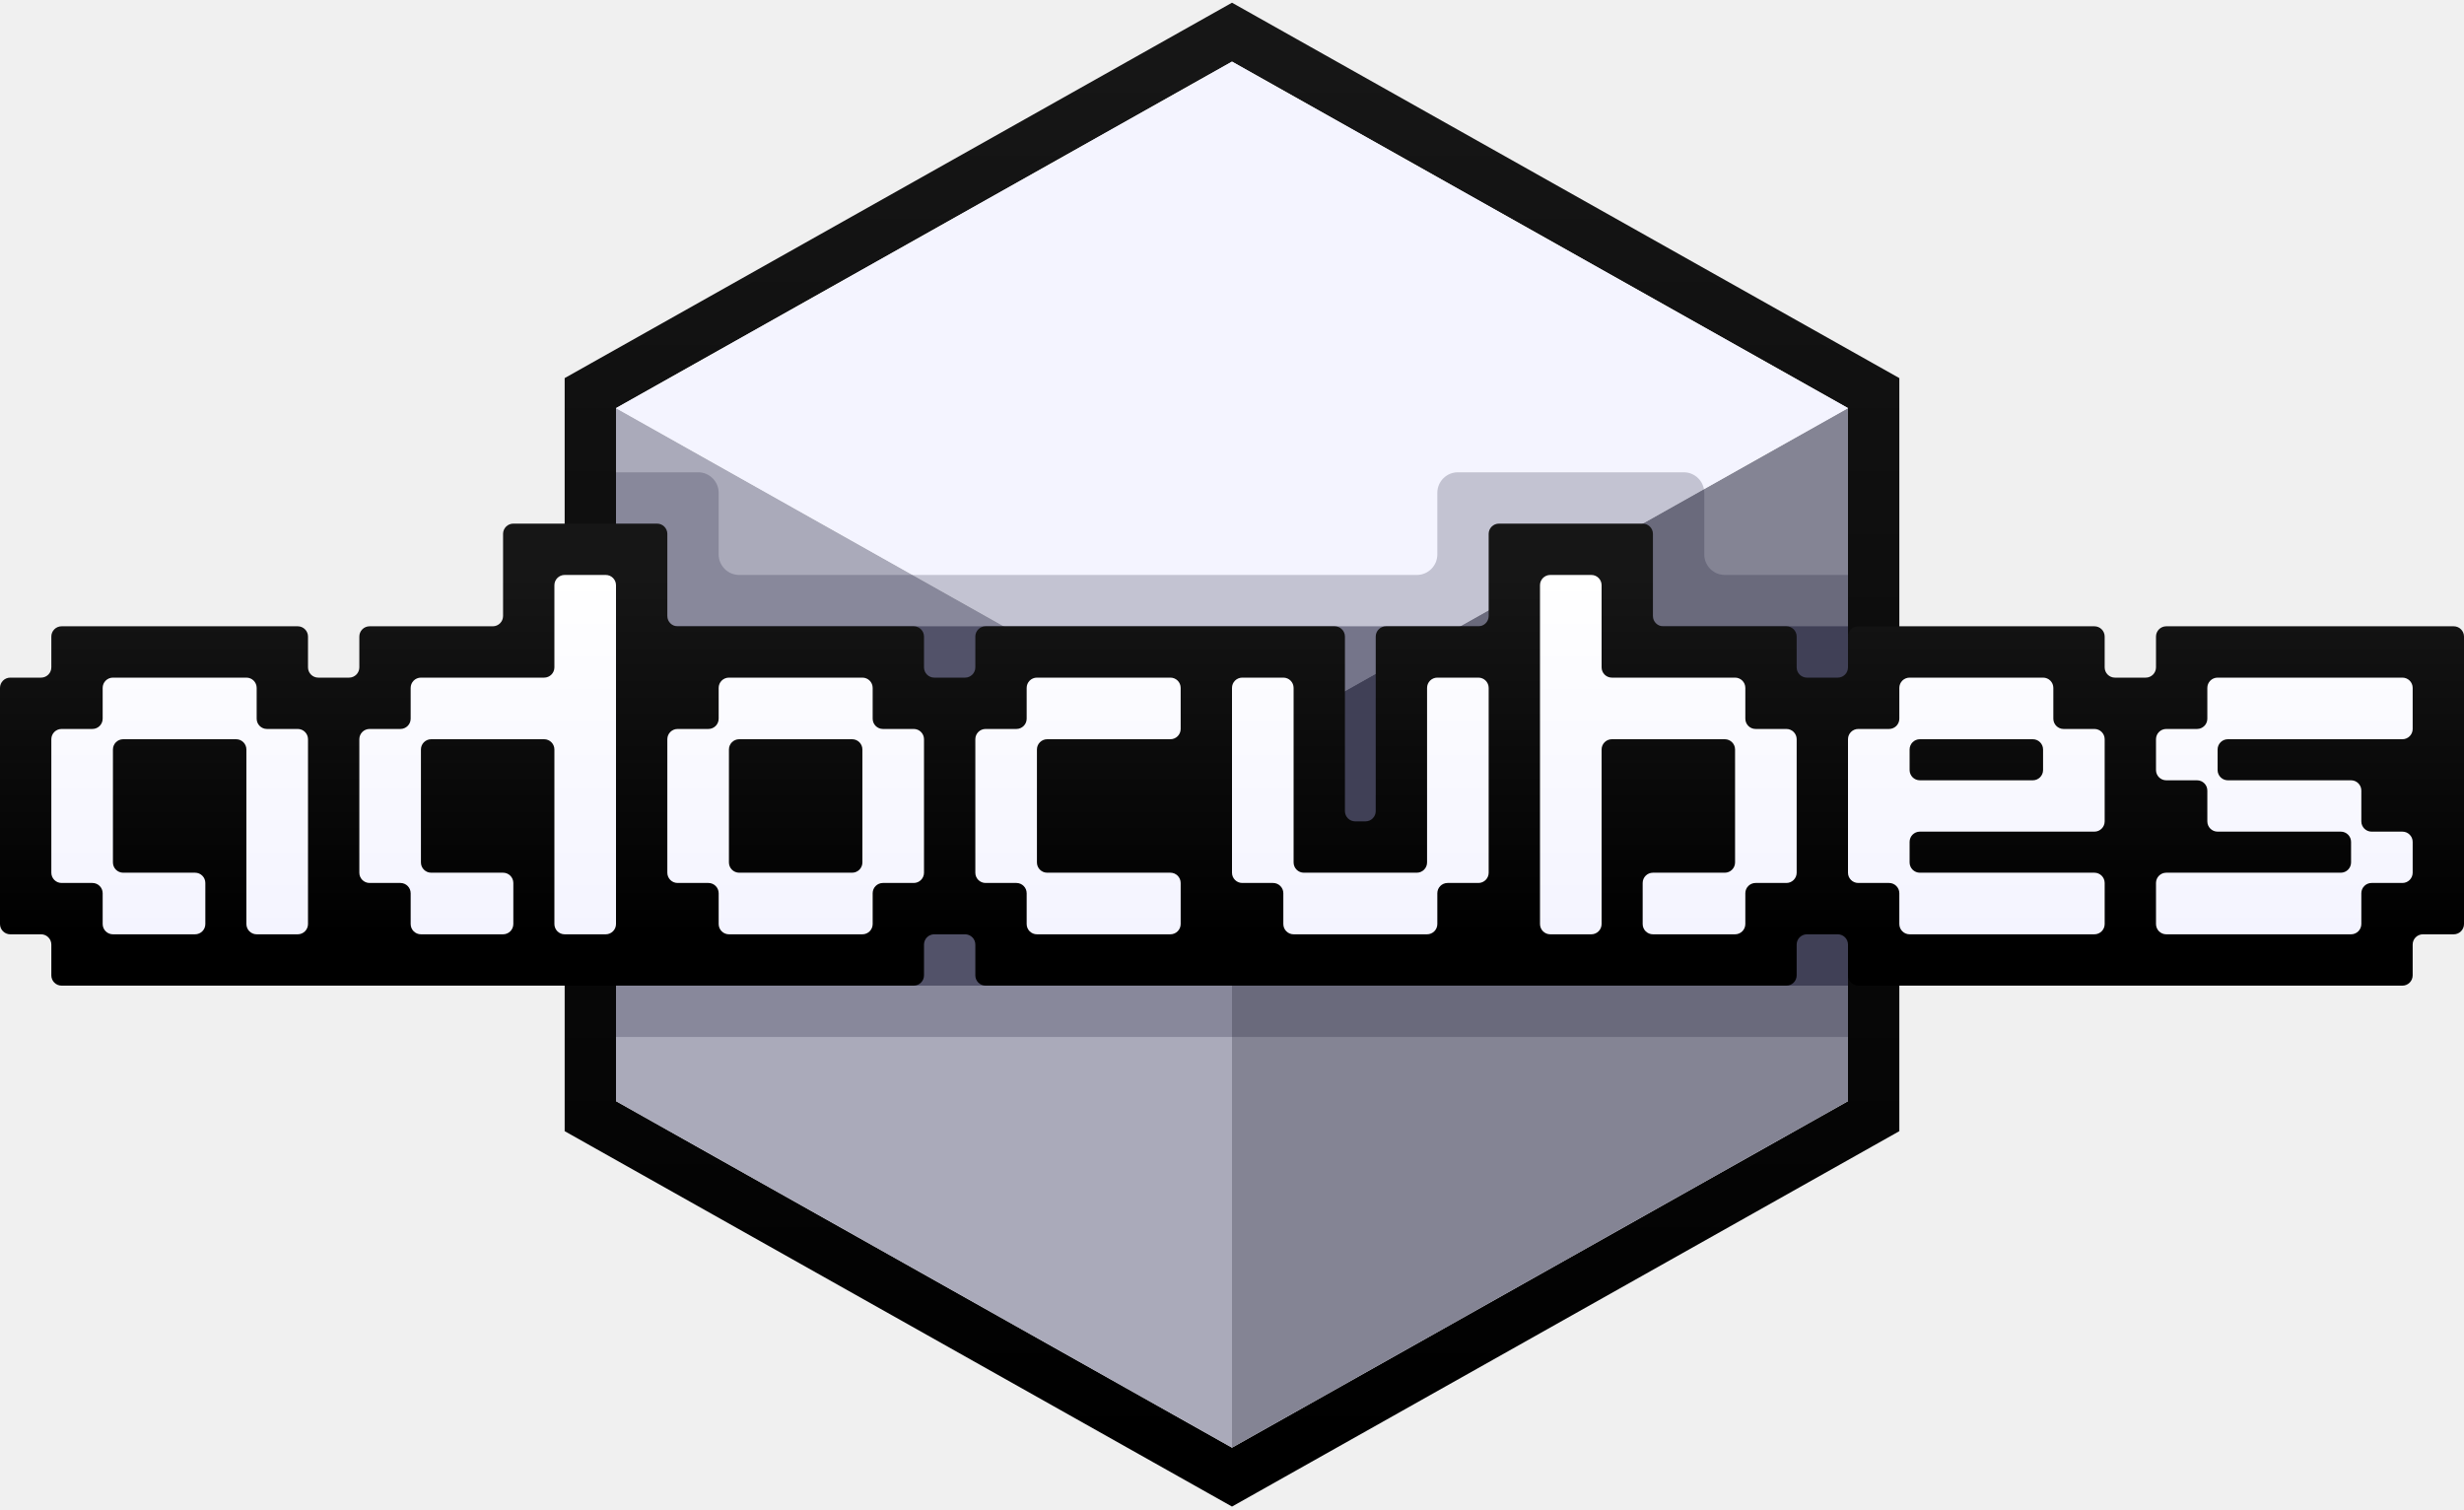
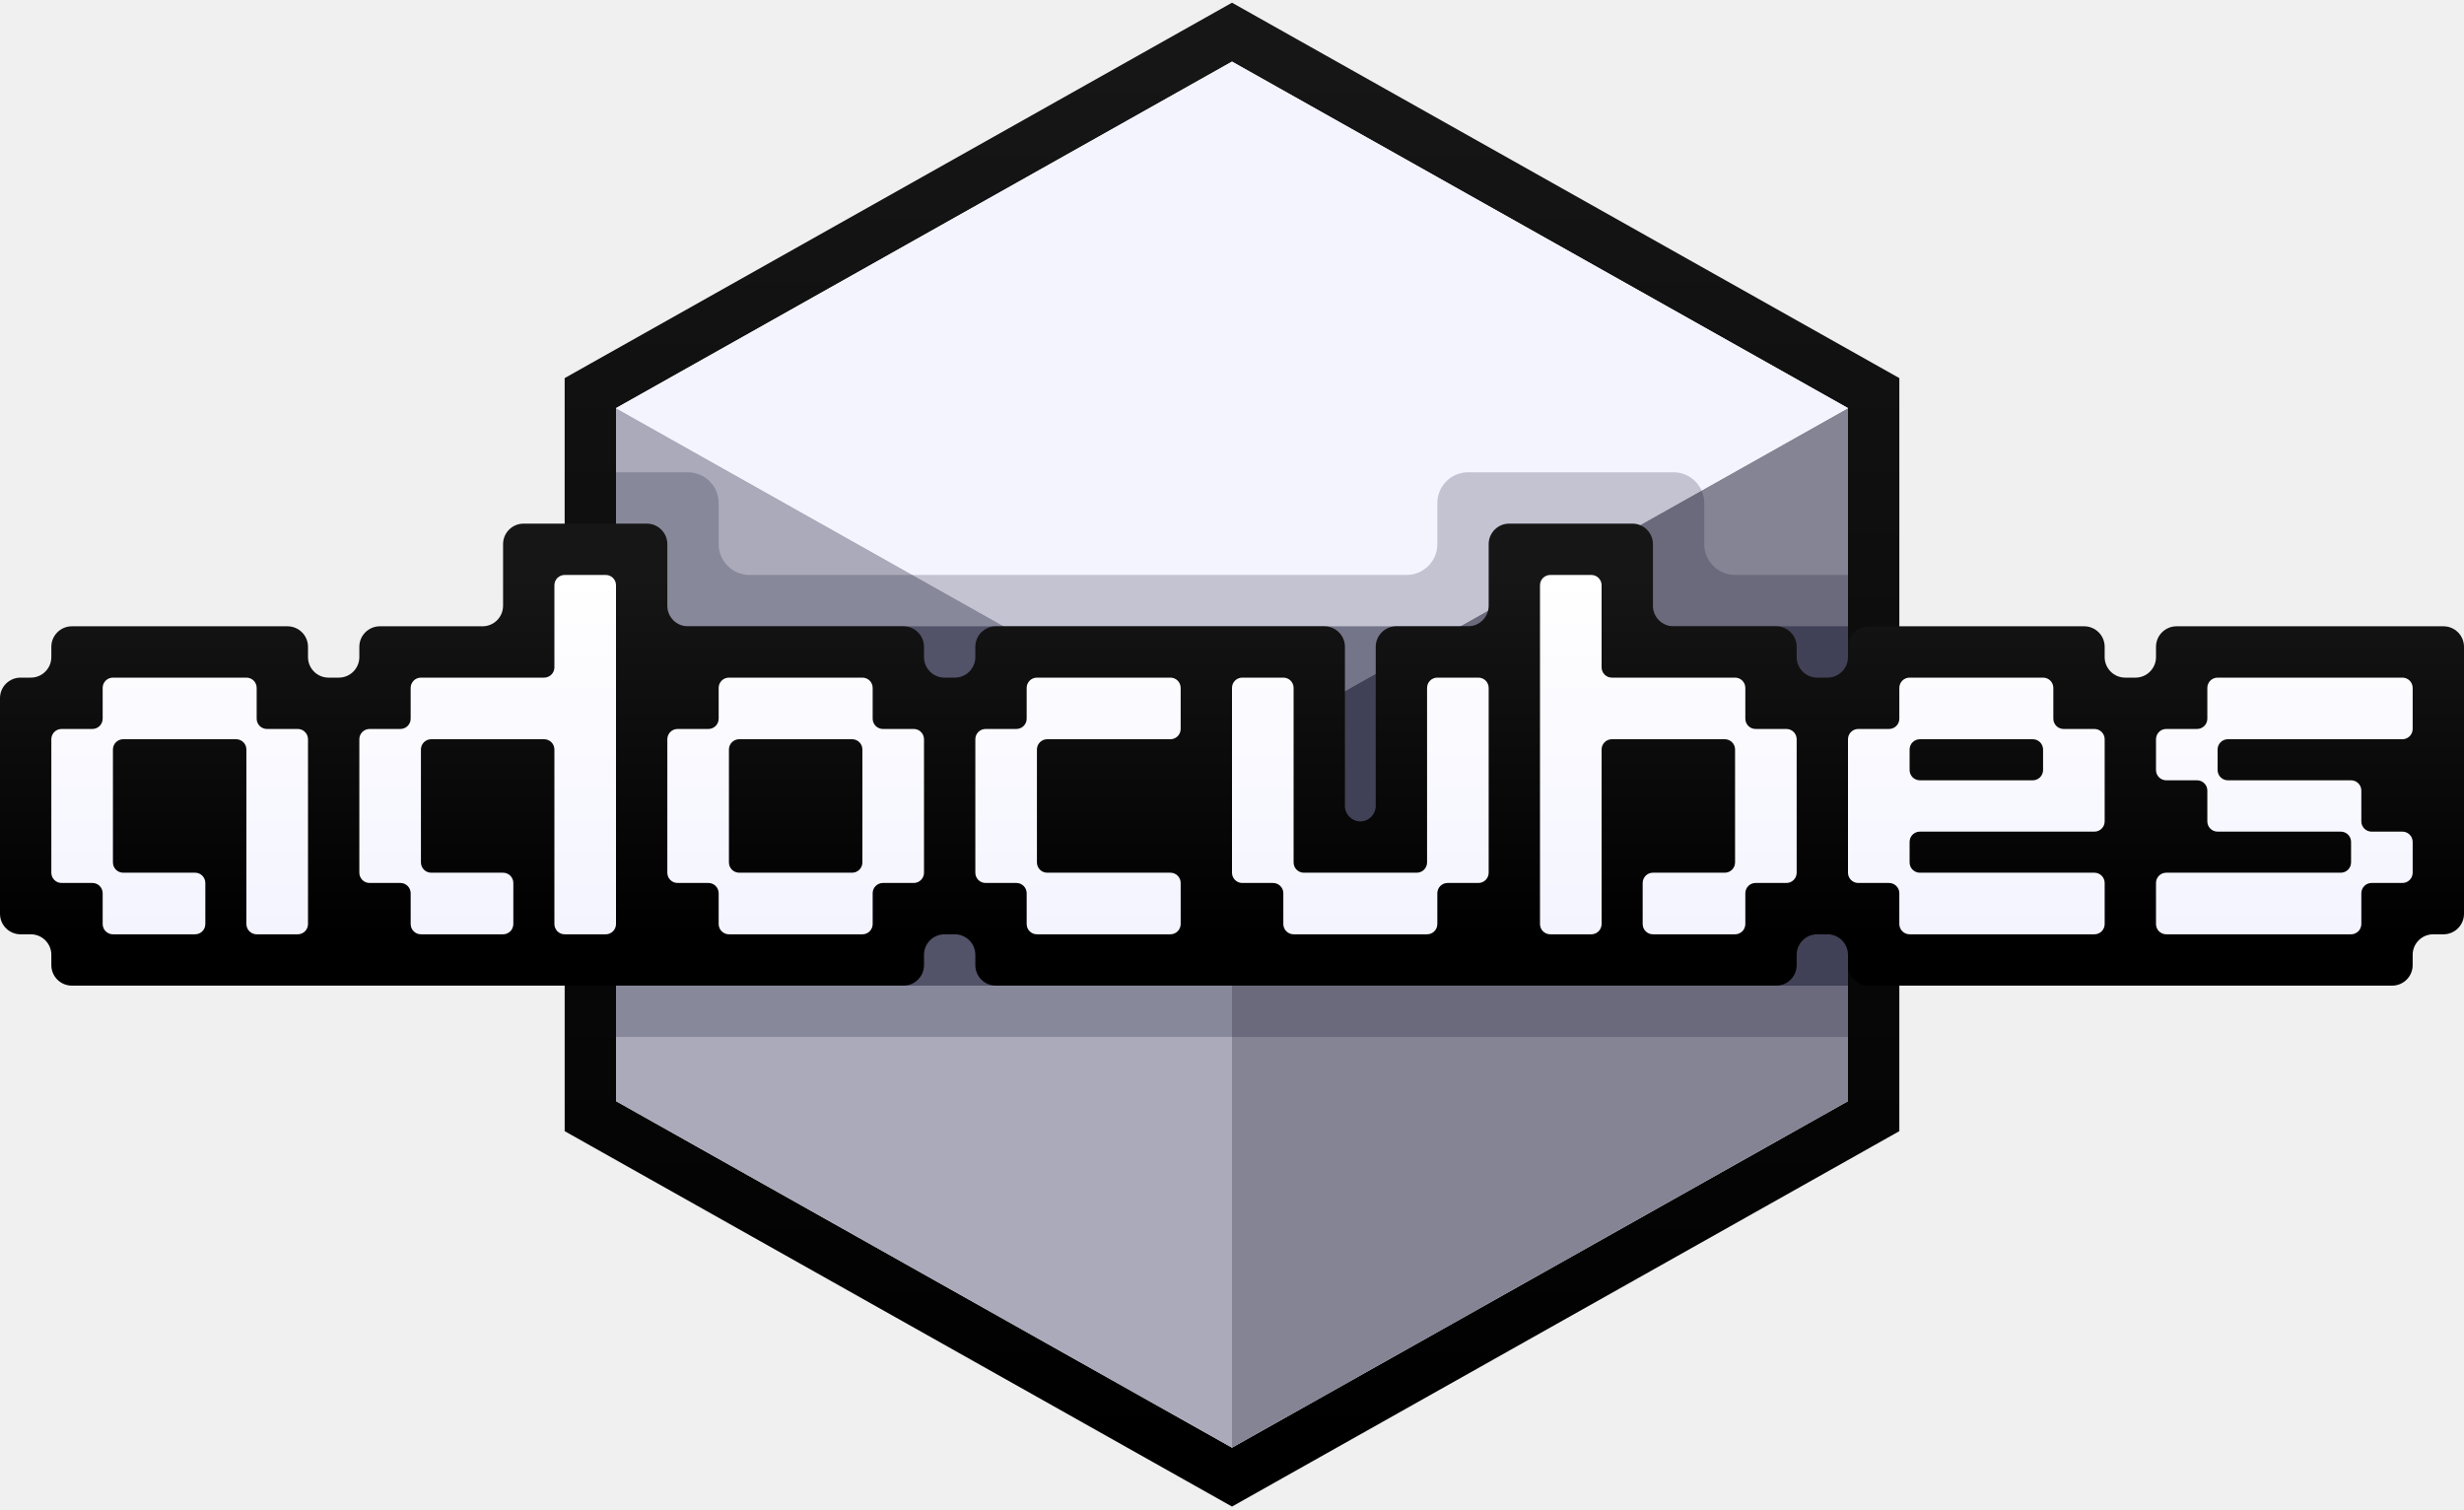
<svg xmlns="http://www.w3.org/2000/svg" width="480" height="294" viewBox="0 0 480 294" fill="none">
  <g clip-path="url(#clip0_201_52)">
-     <path d="M242.451 7.642L240 6.263L237.549 7.642L117.549 75.142L115 76.576V79.5V214.5V217.424L117.549 218.858L237.549 286.358L240 287.737L242.451 286.358L362.451 218.858L365 217.424V214.5V79.5V76.576L362.451 75.142L242.451 7.642Z" stroke="url(#paint0_linear_201_52)" stroke-width="10" />
+     <path d="M117.549 75.142L115 76.576V79.5V214.5V217.424L117.549 218.858L237.549 286.358L240 287.737L242.451 286.358L362.451 218.858L365 217.424V214.5V79.5V76.576L362.451 75.142L242.451 7.642L240 6.263L237.549 7.642L117.549 75.142Z" stroke="url(#paint0_linear_201_52)" stroke-width="10" />
    <path d="M120 214.5V79.5L240 147V282L120 214.5Z" fill="#AAAABA" />
    <path d="M240 147V282L360 214.5V79.5L240 147Z" fill="#848494" />
    <path d="M120 79.5L240 12L360 79.5L240 147L120 79.5Z" fill="#F4F4FF" />
-     <path d="M144 112H276C278.209 112 280 110.209 280 108V96C280 93.791 281.791 92 284 92H328C330.209 92 332 93.791 332 96V108C332 110.209 333.791 112 336 112H360V202H120V92H136C138.209 92 140 93.791 140 96V108C140 110.209 141.791 112 144 112Z" fill="#020021" fill-opacity="0.2" />
+     <path d="M146 112H274C277.314 112 280 109.314 280 106V98C280 94.686 282.686 92 286 92H326C329.314 92 332 94.686 332 98V106C332 109.314 334.686 112 338 112H360V202H120V92H134C137.314 92 140 94.686 140 98V106C140 109.314 142.686 112 146 112Z" fill="#020021" fill-opacity="0.2" />
    <rect x="120" y="122" width="240" height="70" fill="#020020" fill-opacity="0.4" />
-     <path d="M180 124V130C180 131.105 180.895 132 182 132H188C189.105 132 190 131.105 190 130V124C190 122.895 190.895 122 192 122H260C261.105 122 262 122.895 262 124V158C262 159.105 262.895 160 264 160H266C267.105 160 268 159.105 268 158V124C268 122.895 268.895 122 270 122H288C289.105 122 290 121.105 290 120V104C290 102.895 290.895 102 292 102H320C321.105 102 322 102.895 322 104V120C322 121.105 322.895 122 324 122H348C349.105 122 350 122.895 350 124V130C350 131.105 350.895 132 352 132H358C359.105 132 360 131.105 360 130V124C360 122.895 360.895 122 362 122H408C409.105 122 410 122.895 410 124V130C410 131.105 410.895 132 412 132H418C419.105 132 420 131.105 420 130V124C420 122.895 420.895 122 422 122H478C479.105 122 480 122.895 480 124V180C480 181.105 479.105 182 478 182H472C470.895 182 470 182.895 470 184V190C470 191.105 469.105 192 468 192H362C360.895 192 360 191.105 360 190V184C360 182.895 359.105 182 358 182H352C350.895 182 350 182.895 350 184V190C350 191.105 349.105 192 348 192H192C190.895 192 190 191.105 190 190V184C190 182.895 189.105 182 188 182H182C180.895 182 180 182.895 180 184V190C180 191.105 179.105 192 178 192H12C10.895 192 10 191.105 10 190V184C10 182.895 9.105 182 8 182H2C0.895 182 0 181.105 0 180V134C0 132.895 0.895 132 2 132H8C9.105 132 10 131.105 10 130V124C10 122.895 10.895 122 12 122H58C59.105 122 60 122.895 60 124V130C60 131.105 60.895 132 62 132H68C69.105 132 70 131.105 70 130V124C70 122.895 70.895 122 72 122H96C97.105 122 98 121.105 98 120V104C98 102.895 98.895 102 100 102H128C129.105 102 130 102.895 130 104V120C130 121.105 130.895 122 132 122H178C179.105 122 180 122.895 180 124Z" fill="url(#paint1_linear_201_52)" />
+     <path d="M180 126V128C180 130.209 181.791 132 184 132H186C188.209 132 190 130.209 190 128V126C190 123.791 191.791 122 194 122H258C260.209 122 262 123.791 262 126V157C262 158.657 263.343 160 265 160C266.657 160 268 158.657 268 157V126C268 123.791 269.791 122 272 122H286C288.209 122 290 120.209 290 118V106C290 103.791 291.791 102 294 102H318C320.209 102 322 103.791 322 106V118C322 120.209 323.791 122 326 122H346C348.209 122 350 123.791 350 126V128C350 130.209 351.791 132 354 132H356C358.209 132 360 130.209 360 128V126C360 123.791 361.791 122 364 122H406C408.209 122 410 123.791 410 126V128C410 130.209 411.791 132 414 132H416C418.209 132 420 130.209 420 128V126C420 123.791 421.791 122 424 122H476C478.209 122 480 123.791 480 126V178C480 180.209 478.209 182 476 182H474C471.791 182 470 183.791 470 186V188C470 190.209 468.209 192 466 192H364C361.791 192 360 190.209 360 188V186C360 183.791 358.209 182 356 182H354C351.791 182 350 183.791 350 186V188C350 190.209 348.209 192 346 192H194C191.791 192 190 190.209 190 188V186C190 183.791 188.209 182 186 182H184C181.791 182 180 183.791 180 186V188C180 190.209 178.209 192 176 192H14C11.791 192 10 190.209 10 188V186C10 183.791 8.209 182 6 182H4C1.791 182 0 180.209 0 178V136C0 133.791 1.791 132 4 132H6C8.209 132 10 130.209 10 128V126C10 123.791 11.791 122 14 122H56C58.209 122 60 123.791 60 126V128C60 130.209 61.791 132 64 132H66C68.209 132 70 130.209 70 128V126C70 123.791 71.791 122 74 122H94C96.209 122 98 120.209 98 118V106C98 103.791 99.791 102 102 102H126C128.209 102 130 103.791 130 106V118C130 120.209 131.791 122 134 122H176C178.209 122 180 123.791 180 126Z" fill="url(#paint1_linear_201_52)" />
    <path fill-rule="evenodd" clip-rule="evenodd" d="M120 114C120 112.895 119.105 112 118 112H110C108.895 112 108 112.895 108 114V130C108 131.105 107.105 132 106 132H82C80.895 132 80 132.895 80 134V140C80 141.105 79.105 142 78 142H72C70.895 142 70 142.895 70 144V170C70 171.105 70.895 172 72 172H78C79.105 172 80 172.895 80 174V180C80 181.105 80.895 182 82 182H98C99.105 182 100 181.105 100 180V172C100 170.895 99.105 170 98 170H84C82.895 170 82 169.105 82 168V146C82 144.895 82.895 144 84 144H106C107.105 144 108 144.895 108 146V180C108 181.105 108.895 182 110 182H118C119.105 182 120 181.105 120 180V114ZM50 134C50 132.895 49.105 132 48 132H22C20.895 132 20 132.895 20 134V140C20 141.105 19.105 142 18 142H12C10.895 142 10 142.895 10 144V170C10 171.105 10.895 172 12 172H18C19.105 172 20 172.895 20 174V180C20 181.105 20.895 182 22 182H38C39.105 182 40 181.105 40 180V172C40 170.895 39.105 170 38 170H24C22.895 170 22 169.105 22 168V146C22 144.895 22.895 144 24 144H46C47.105 144 48 144.895 48 146V180C48 181.105 48.895 182 50 182H58C59.105 182 60 181.105 60 180V144C60 142.895 59.105 142 58 142H52C50.895 142 50 141.105 50 140V134ZM140 134C140 132.895 140.895 132 142 132H168C169.105 132 170 132.895 170 134V140C170 141.105 170.895 142 172 142H178C179.105 142 180 142.895 180 144V170C180 171.105 179.105 172 178 172H172C170.895 172 170 172.895 170 174V180C170 181.105 169.105 182 168 182H142C140.895 182 140 181.105 140 180V174C140 172.895 139.105 172 138 172H132C130.895 172 130 171.105 130 170V144C130 142.895 130.895 142 132 142H138C139.105 142 140 141.105 140 140V134ZM166 170C167.105 170 168 169.105 168 168V146C168 144.895 167.105 144 166 144H144C142.895 144 142 144.895 142 146V168C142 169.105 142.895 170 144 170H166ZM200 134C200 132.895 200.895 132 202 132H228C229.105 132 230 132.895 230 134V142C230 143.105 229.105 144 228 144H204C202.895 144 202 144.895 202 146V168C202 169.105 202.895 170 204 170H228C229.105 170 230 170.895 230 172V180C230 181.105 229.105 182 228 182H202C200.895 182 200 181.105 200 180V174C200 172.895 199.105 172 198 172H192C190.895 172 190 171.105 190 170V144C190 142.895 190.895 142 192 142H198C199.105 142 200 141.105 200 140V134ZM400 134C400 132.895 399.105 132 398 132H372C370.895 132 370 132.895 370 134V140C370 141.105 369.105 142 368 142H362C360.895 142 360 142.895 360 144V170C360 171.105 360.895 172 362 172H368C369.105 172 370 172.895 370 174V180C370 181.105 370.895 182 372 182H408C409.105 182 410 181.105 410 180V172C410 170.895 409.105 170 408 170H374C372.895 170 372 169.105 372 168V164C372 162.895 372.895 162 374 162H398H400H408C409.105 162 410 161.105 410 160V144C410 142.895 409.105 142 408 142H402C400.895 142 400 141.105 400 140V134ZM396 144C397.105 144 398 144.895 398 146V150C398 151.105 397.105 152 396 152H374C372.895 152 372 151.105 372 150V146C372 144.895 372.895 144 374 144H396ZM240 134C240 132.895 240.895 132 242 132H250C251.105 132 252 132.895 252 134V168C252 169.105 252.895 170 254 170H276C277.105 170 278 169.105 278 168V134C278 132.895 278.895 132 280 132H288C289.105 132 290 132.895 290 134V170C290 171.105 289.105 172 288 172H282C280.895 172 280 172.895 280 174V180C280 181.105 279.105 182 278 182H252C250.895 182 250 181.105 250 180V174C250 172.895 249.105 172 248 172H242C240.895 172 240 171.105 240 170V134ZM340 134C340 132.895 339.105 132 338 132H314C312.895 132 312 131.105 312 130V114C312 112.895 311.105 112 310 112H302C300.895 112 300 112.895 300 114V180C300 181.105 300.895 182 302 182H310C311.105 182 312 181.105 312 180V146C312 144.895 312.895 144 314 144H336C337.105 144 338 144.895 338 146V168C338 169.105 337.105 170 336 170H322C320.895 170 320 170.895 320 172V180C320 181.105 320.895 182 322 182H338C339.105 182 340 181.105 340 180V174C340 172.895 340.895 172 342 172H348C349.105 172 350 171.105 350 170V144C350 142.895 349.105 142 348 142H342C340.895 142 340 141.105 340 140V134ZM458 168C458 169.105 457.105 170 456 170H422C420.895 170 420 170.895 420 172V180C420 181.105 420.895 182 422 182H458C459.105 182 460 181.105 460 180V174C460 172.895 460.895 172 462 172H468C469.105 172 470 171.105 470 170V164C470 162.895 469.105 162 468 162H462C460.895 162 460 161.105 460 160V154C460 152.895 459.105 152 458 152H434C432.895 152 432 151.105 432 150V146C432 144.895 432.895 144 434 144H468C469.105 144 470 143.105 470 142V134C470 132.895 469.105 132 468 132H432C430.895 132 430 132.895 430 134V140C430 141.105 429.105 142 428 142H422C420.895 142 420 142.895 420 144V150C420 151.105 420.895 152 422 152H428C429.105 152 430 152.895 430 154V160C430 161.105 430.895 162 432 162H456C457.105 162 458 162.895 458 164V168Z" fill="url(#paint2_linear_201_52)" />
  </g>
  <defs>
    <linearGradient id="paint0_linear_201_52" x1="240" y1="12" x2="240" y2="282" gradientUnits="userSpaceOnUse">
      <stop stop-color="#161616" />
      <stop offset="1" />
    </linearGradient>
    <linearGradient id="paint1_linear_201_52" x1="240" y1="112" x2="240" y2="182" gradientUnits="userSpaceOnUse">
      <stop stop-color="#161616" />
      <stop offset="1" />
    </linearGradient>
    <linearGradient id="paint2_linear_201_52" x1="240" y1="112" x2="240" y2="182" gradientUnits="userSpaceOnUse">
      <stop stop-color="white" />
      <stop offset="0" stop-color="white" />
      <stop offset="1" stop-color="#F4F4FF" />
    </linearGradient>
    <clipPath id="clip0_201_52">
      <rect width="480" height="294" fill="white" />
    </clipPath>
  </defs>
</svg>
